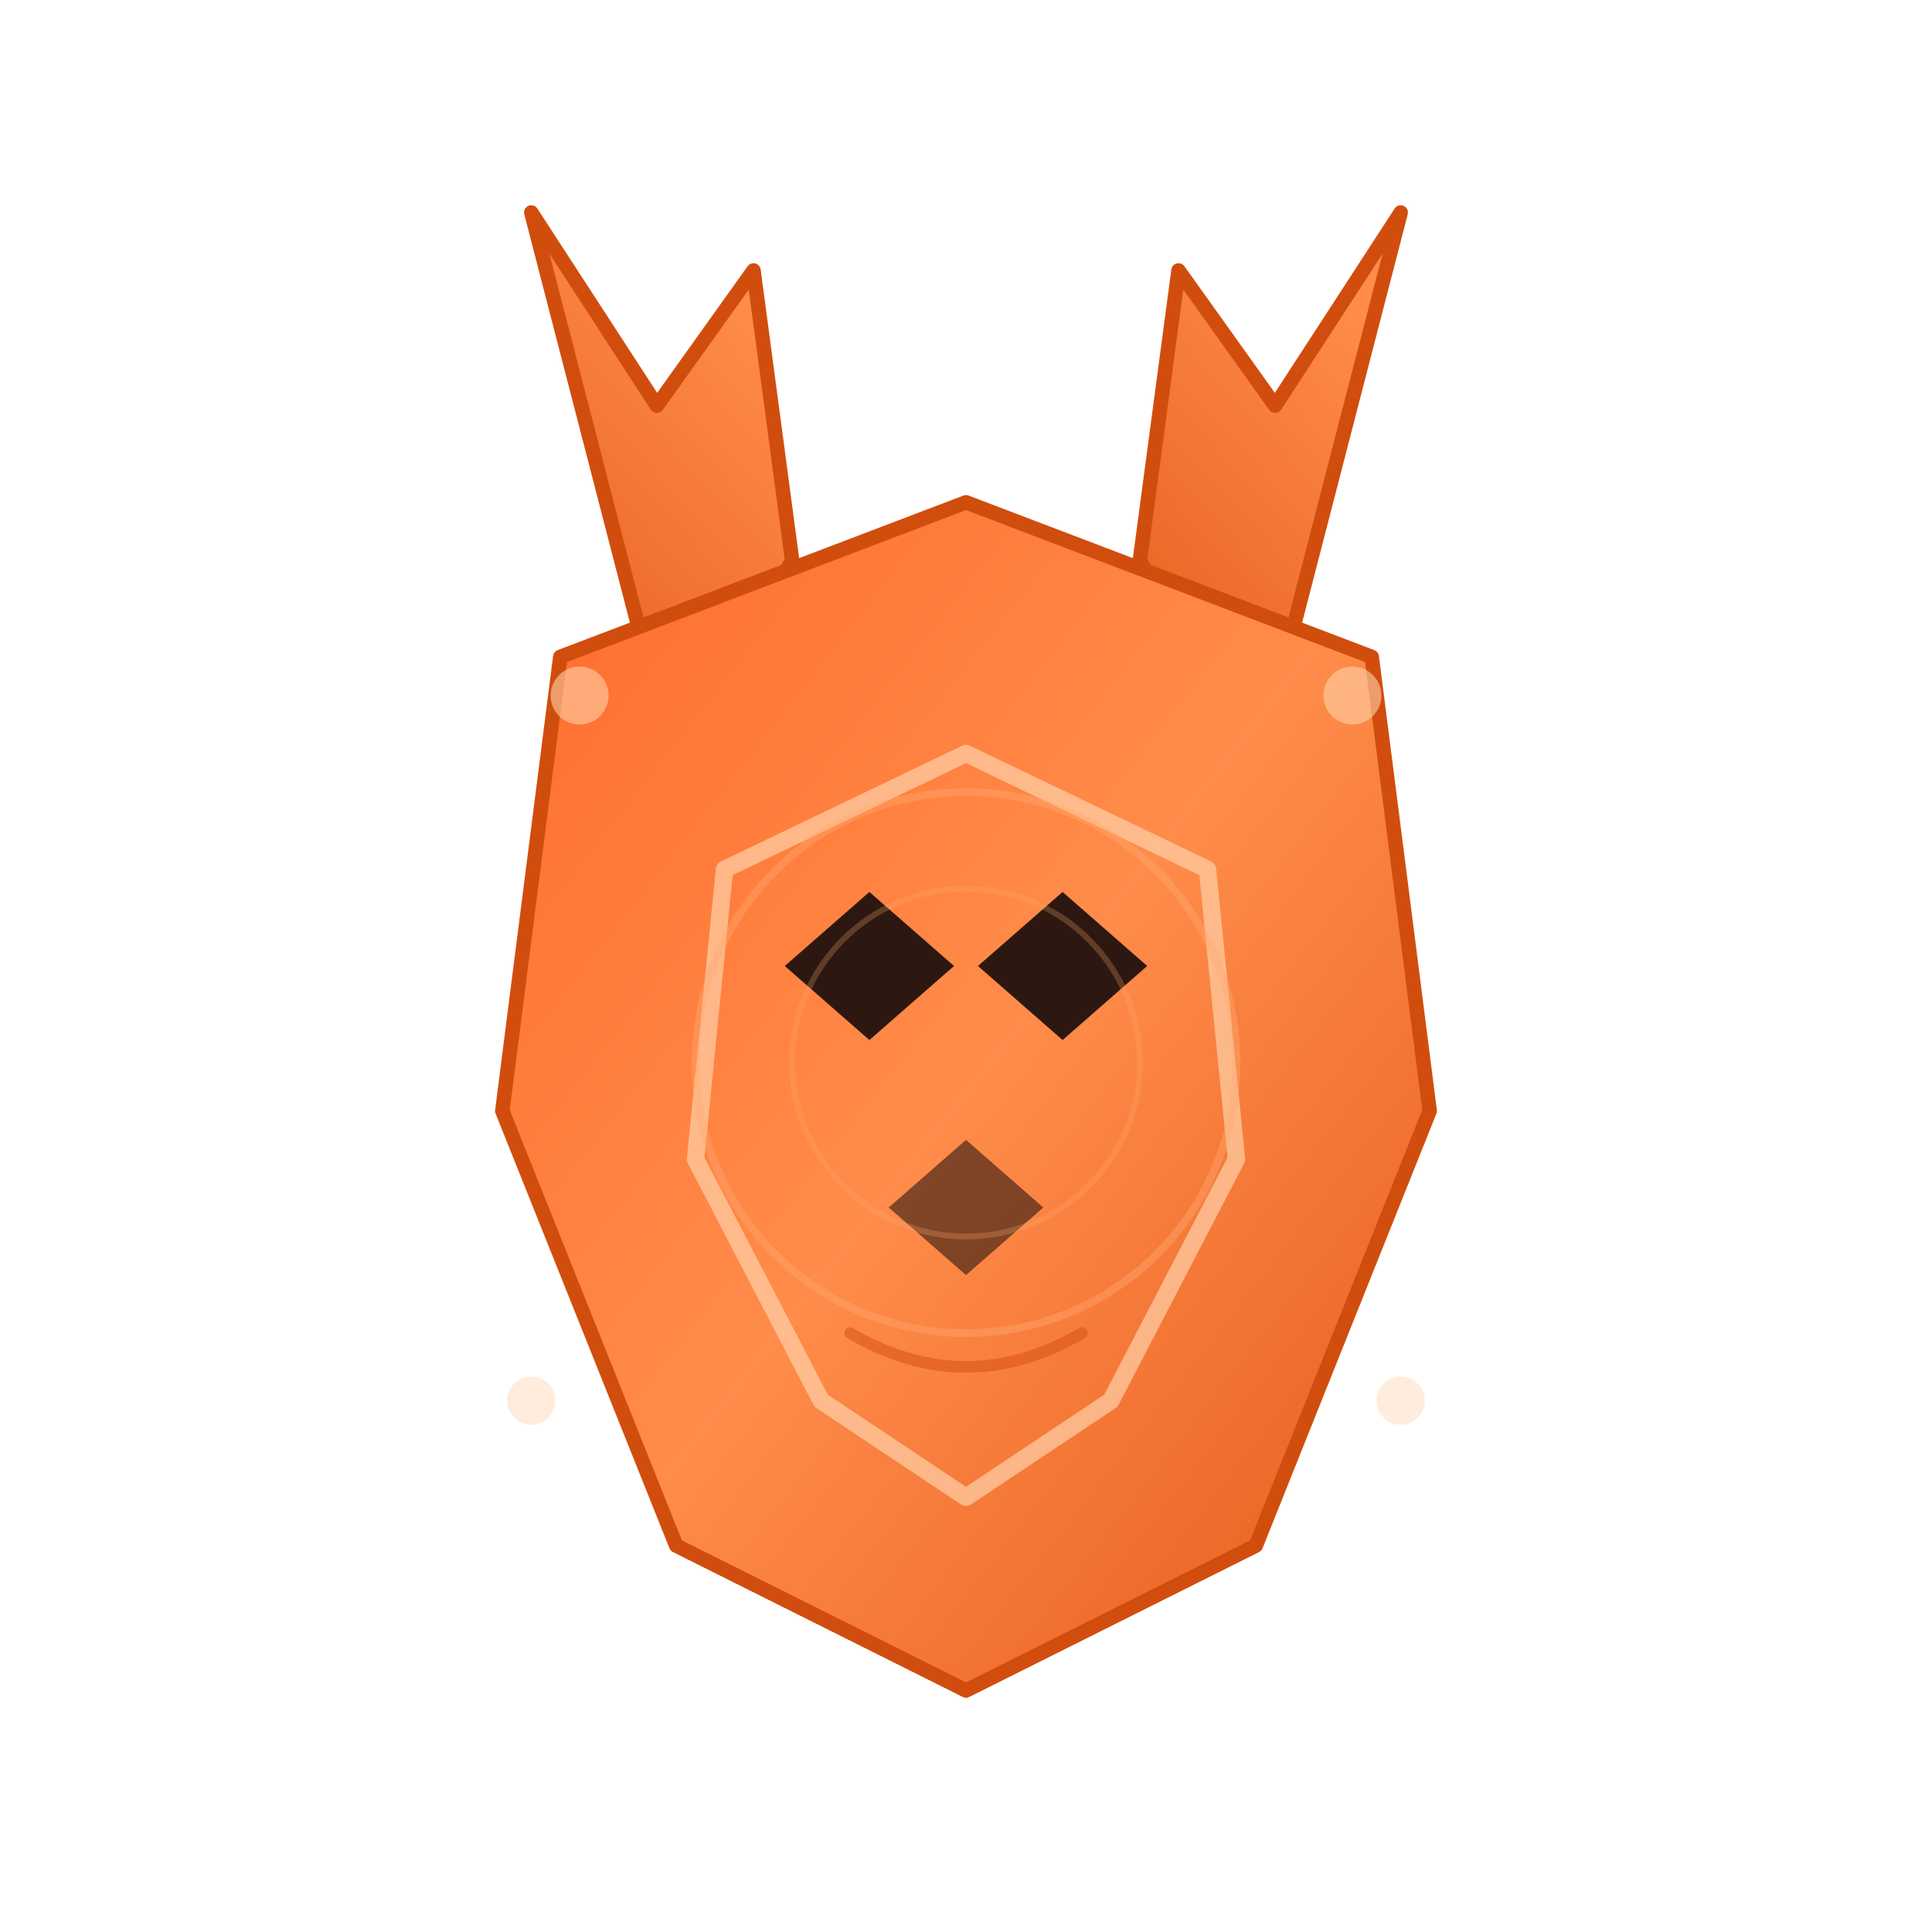
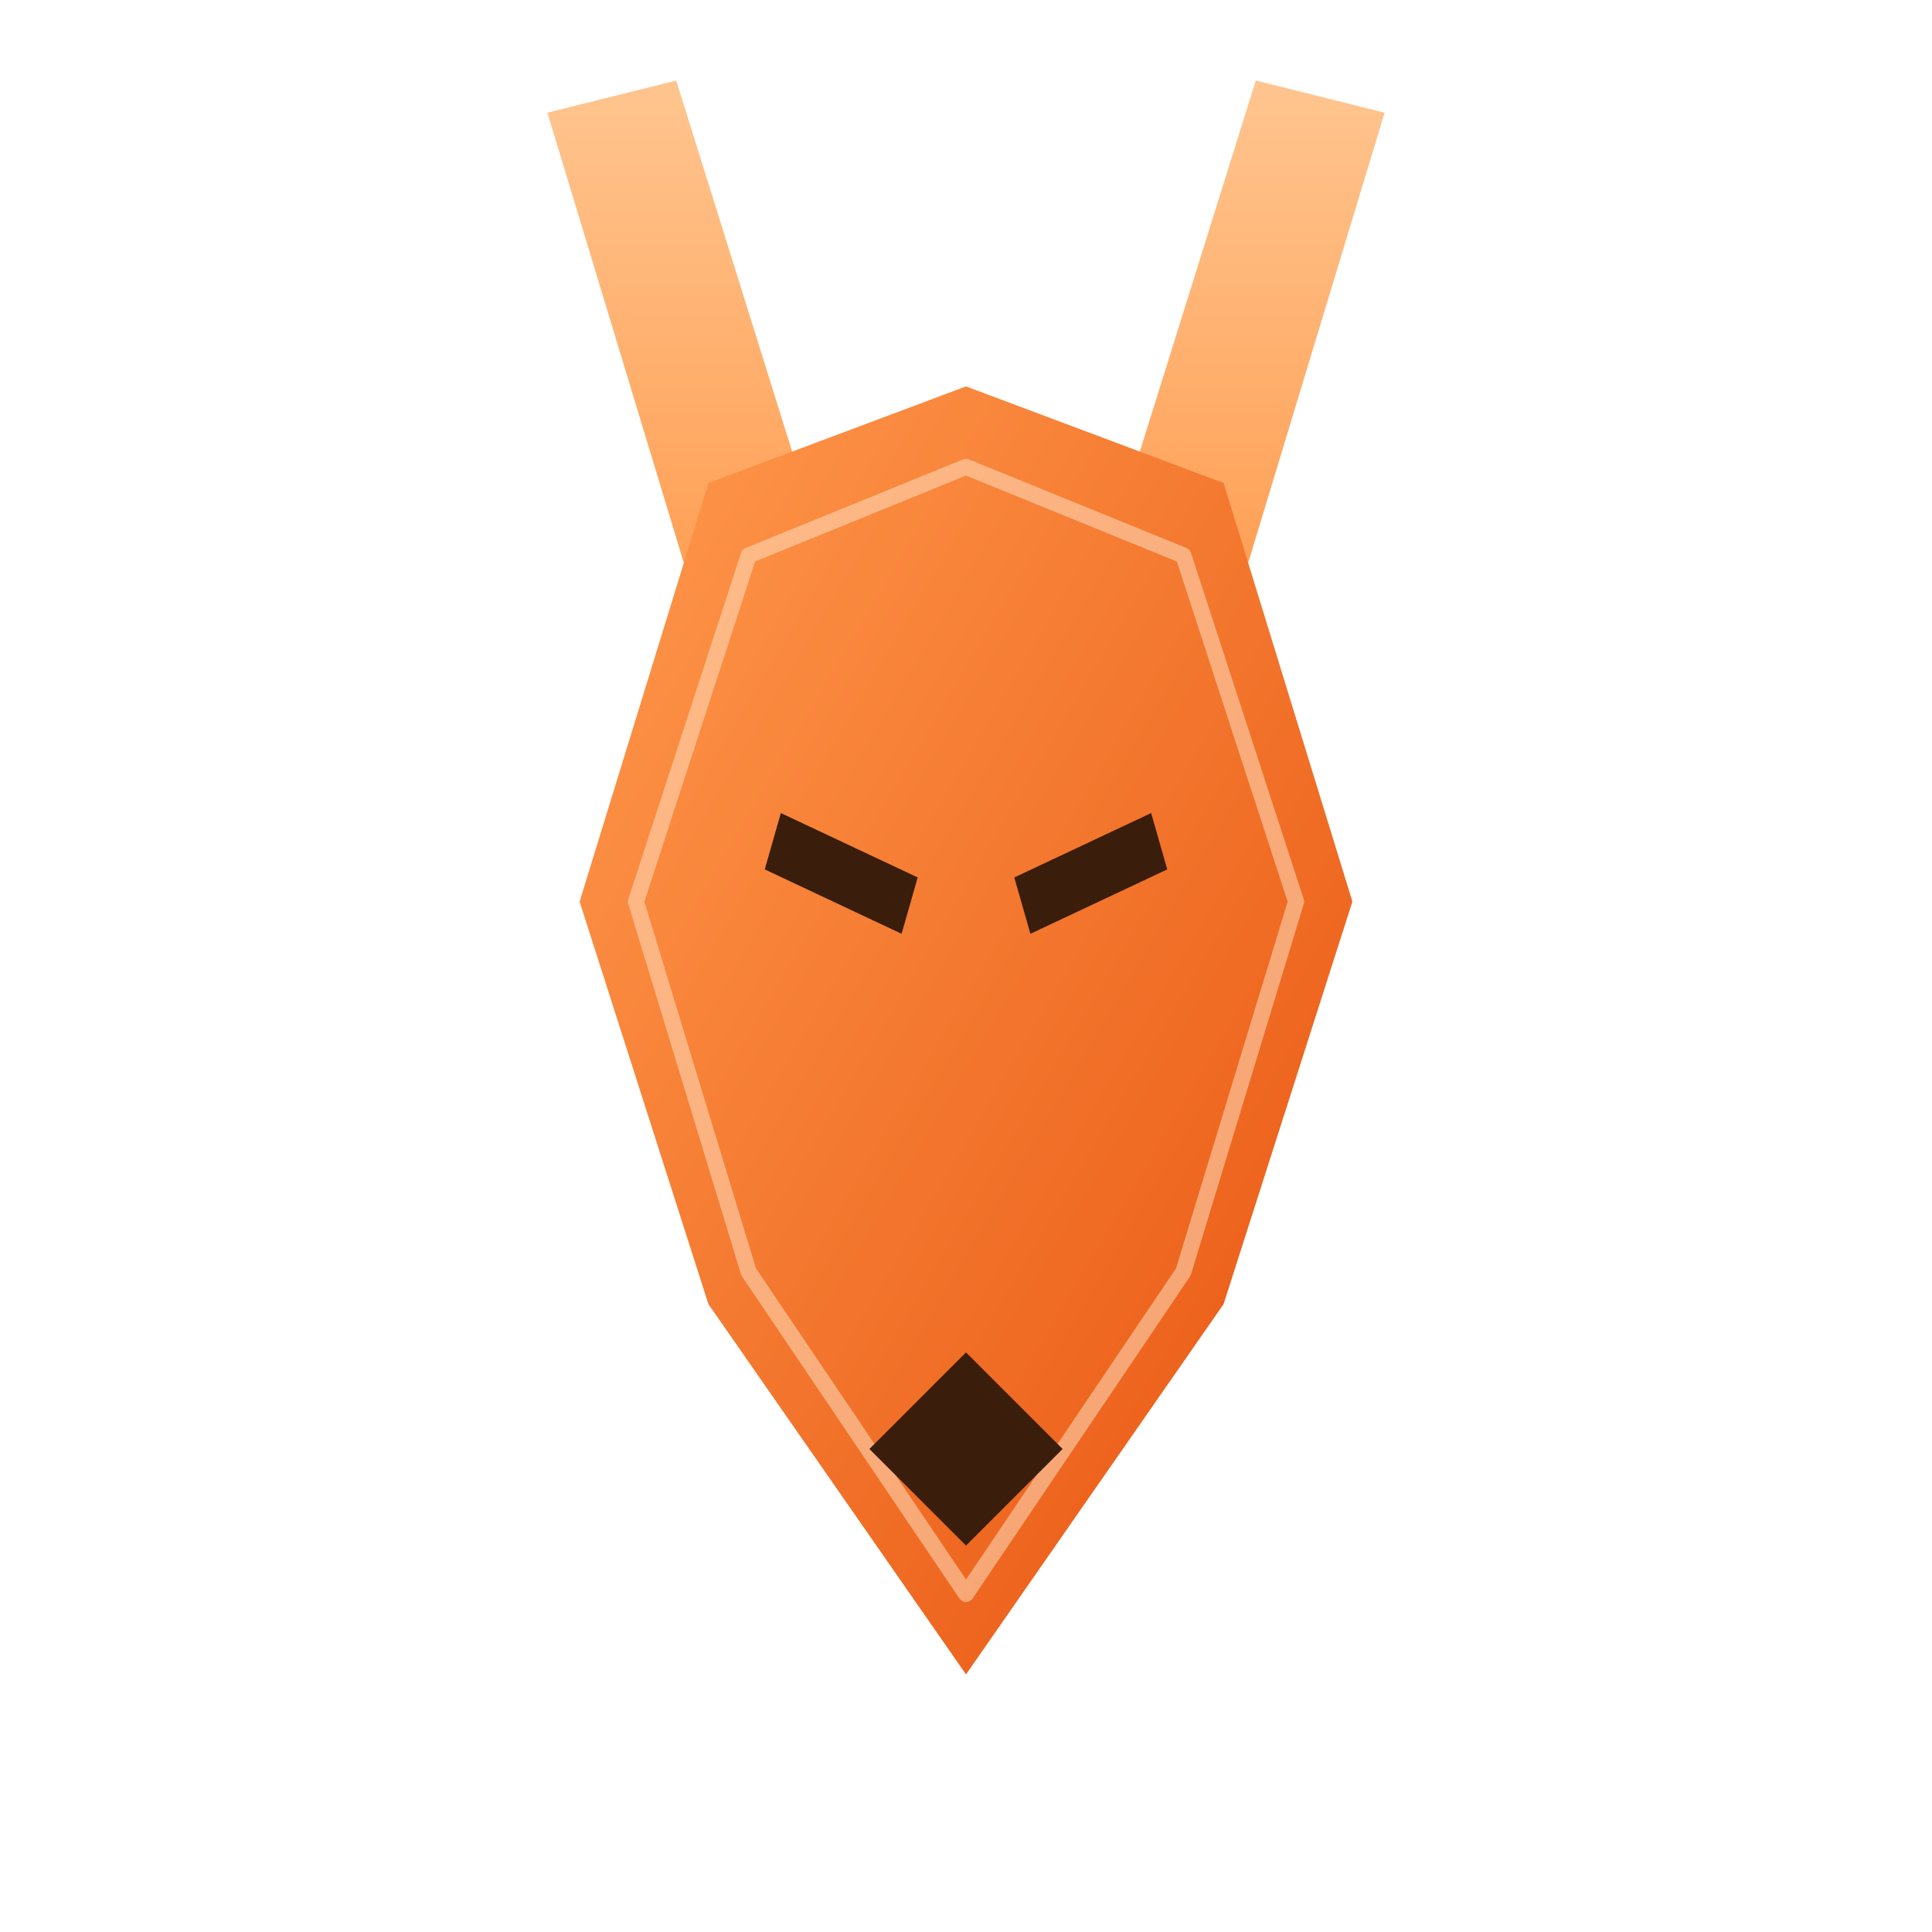
- <svg xmlns="http://www.w3.org/2000/svg" viewBox="0 0 200 200" width="200" height="200">
+ <svg xmlns="http://www.w3.org/2000/svg" viewBox="0 0 240 240" width="240" height="240" role="img" aria-label="OryxOS logo">
  <defs>
-     <linearGradient id="bodyGrad" x1="0%" y1="0%" x2="100%" y2="100%">
-       <stop offset="0%" style="stop-color:#FF6B2B" />
-       <stop offset="50%" style="stop-color:#FF8C4A" />
-       <stop offset="100%" style="stop-color:#E55A1A" />
+     <linearGradient id="oryx-head" x1="0" y1="0" x2="1" y2="1">
+       <stop offset="0" stop-color="#FF9A4D" />
+       <stop offset="1" stop-color="#E8530F" />
    </linearGradient>
-     <linearGradient id="hornGrad" x1="0%" y1="100%" x2="50%" y2="0%">
-       <stop offset="0%" style="stop-color:#E55A1A" />
-       <stop offset="100%" style="stop-color:#FF8C4A" />
-     </linearGradient>
-     <linearGradient id="accentGrad" x1="0%" y1="0%" x2="100%" y2="100%">
-       <stop offset="0%" style="stop-color:#FFAA70" />
-       <stop offset="100%" style="stop-color:#FF6B2B" />
+     <linearGradient id="oryx-horn" x1="0" y1="1" x2="0" y2="0">
+       <stop offset="0" stop-color="#FF9A4D" />
+       <stop offset="1" stop-color="#FFC58F" />
    </linearGradient>
  </defs>
-   <path d="M70 80 L55 22 L68 42 L78 28 L82 58 Z" fill="url(#hornGrad)" stroke="#D14D0E" stroke-width="1.5" stroke-linejoin="round" />
-   <path d="M130 80 L145 22 L132 42 L122 28 L118 58 Z" fill="url(#hornGrad)" stroke="#D14D0E" stroke-width="1.5" stroke-linejoin="round" />
-   <path d="M100 52 L142 68 L148 115 L130 160 L100 175 L70 160 L52 115 L58 68 Z" fill="url(#bodyGrad)" stroke="#D14D0E" stroke-width="1.5" stroke-linejoin="round" />
-   <path d="M100 78 L125 90 L128 120 L115 145 L100 155 L85 145 L72 120 L75 90 Z" fill="none" stroke="#FFD0A8" stroke-width="1.8" stroke-linejoin="round" opacity="0.7" />
-   <polygon points="82,100 90,93 98,100 90,107" fill="#2C1810" stroke="#2C1810" stroke-width="1" />
-   <polygon points="102,100 110,93 118,100 110,107" fill="#2C1810" stroke="#2C1810" stroke-width="1" />
-   <path d="M92 125 L100 118 L108 125 L100 132 Z" fill="#2C1810" opacity="0.6" />
-   <path d="M88 138 Q100 145 112 138" fill="none" stroke="#D14D0E" stroke-width="1.2" stroke-linecap="round" opacity="0.5" />
-   <circle cx="100" cy="110" r="28" fill="none" stroke="#FFAA70" stroke-width="0.8" opacity="0.4" />
-   <circle cx="100" cy="110" r="18" fill="none" stroke="#FFAA70" stroke-width="0.6" opacity="0.25" />
-   <circle cx="60" cy="72" r="3" fill="#FFD0A8" opacity="0.6" />
-   <circle cx="140" cy="72" r="3" fill="#FFD0A8" opacity="0.6" />
-   <circle cx="55" cy="145" r="2.5" fill="#FFD0A8" opacity="0.4" />
-   <circle cx="145" cy="145" r="2.5" fill="#FFD0A8" opacity="0.4" />
+   <polygon points="104,74 88,80 68,14 84,10" fill="url(#oryx-horn)" />
+   <polygon points="136,74 152,80 172,14 156,10" fill="url(#oryx-horn)" />
+   <path d="M120 48 L152 60 L168 112 L152 162 L120 208 L88 162 L72 112 L88 60 Z" fill="url(#oryx-head)" />
+   <path d="M120 58 L147 69 L161 112 L147 158 L120 198 L93 158 L79 112 L93 69 Z" fill="none" stroke="#FFDDBE" stroke-width="2" opacity="0.55" stroke-linejoin="round" />
+   <polygon points="97,101 114,109 112,116 95,108" fill="#3A1D0A" />
+   <polygon points="143,101 126,109 128,116 145,108" fill="#3A1D0A" />
+   <polygon points="120,168 132,180 120,192 108,180" fill="#3A1D0A" />
</svg>
